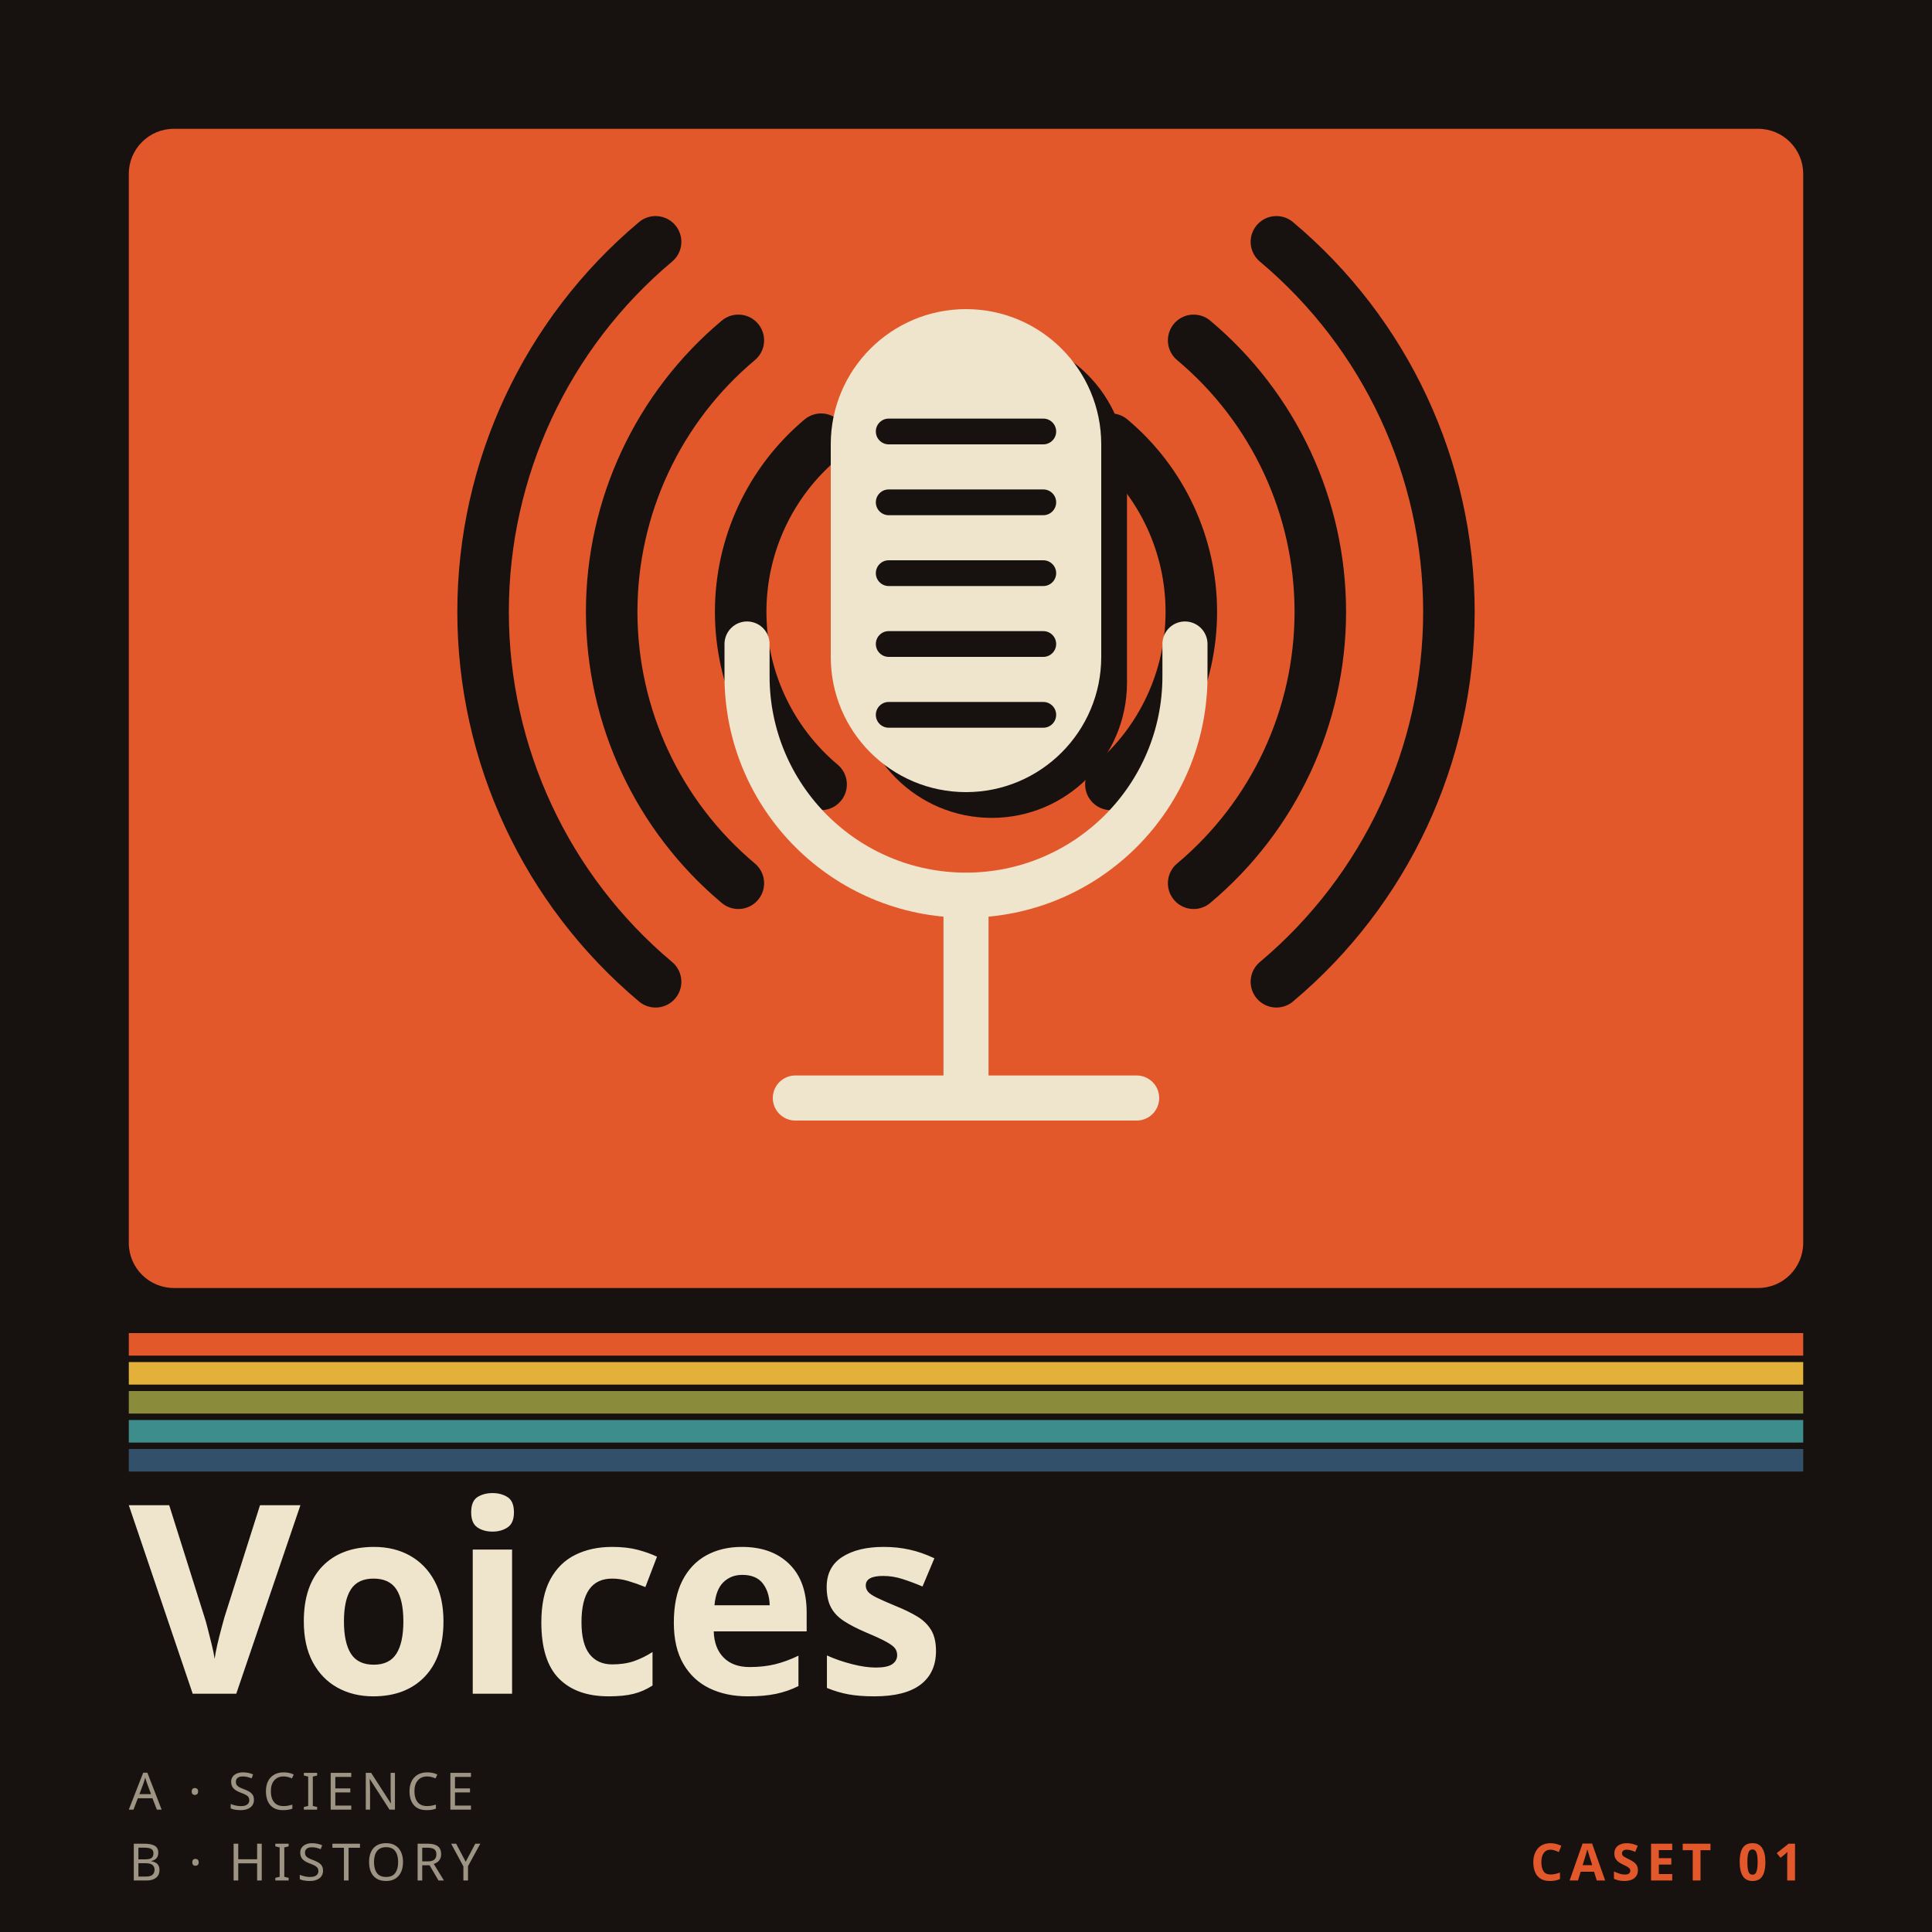
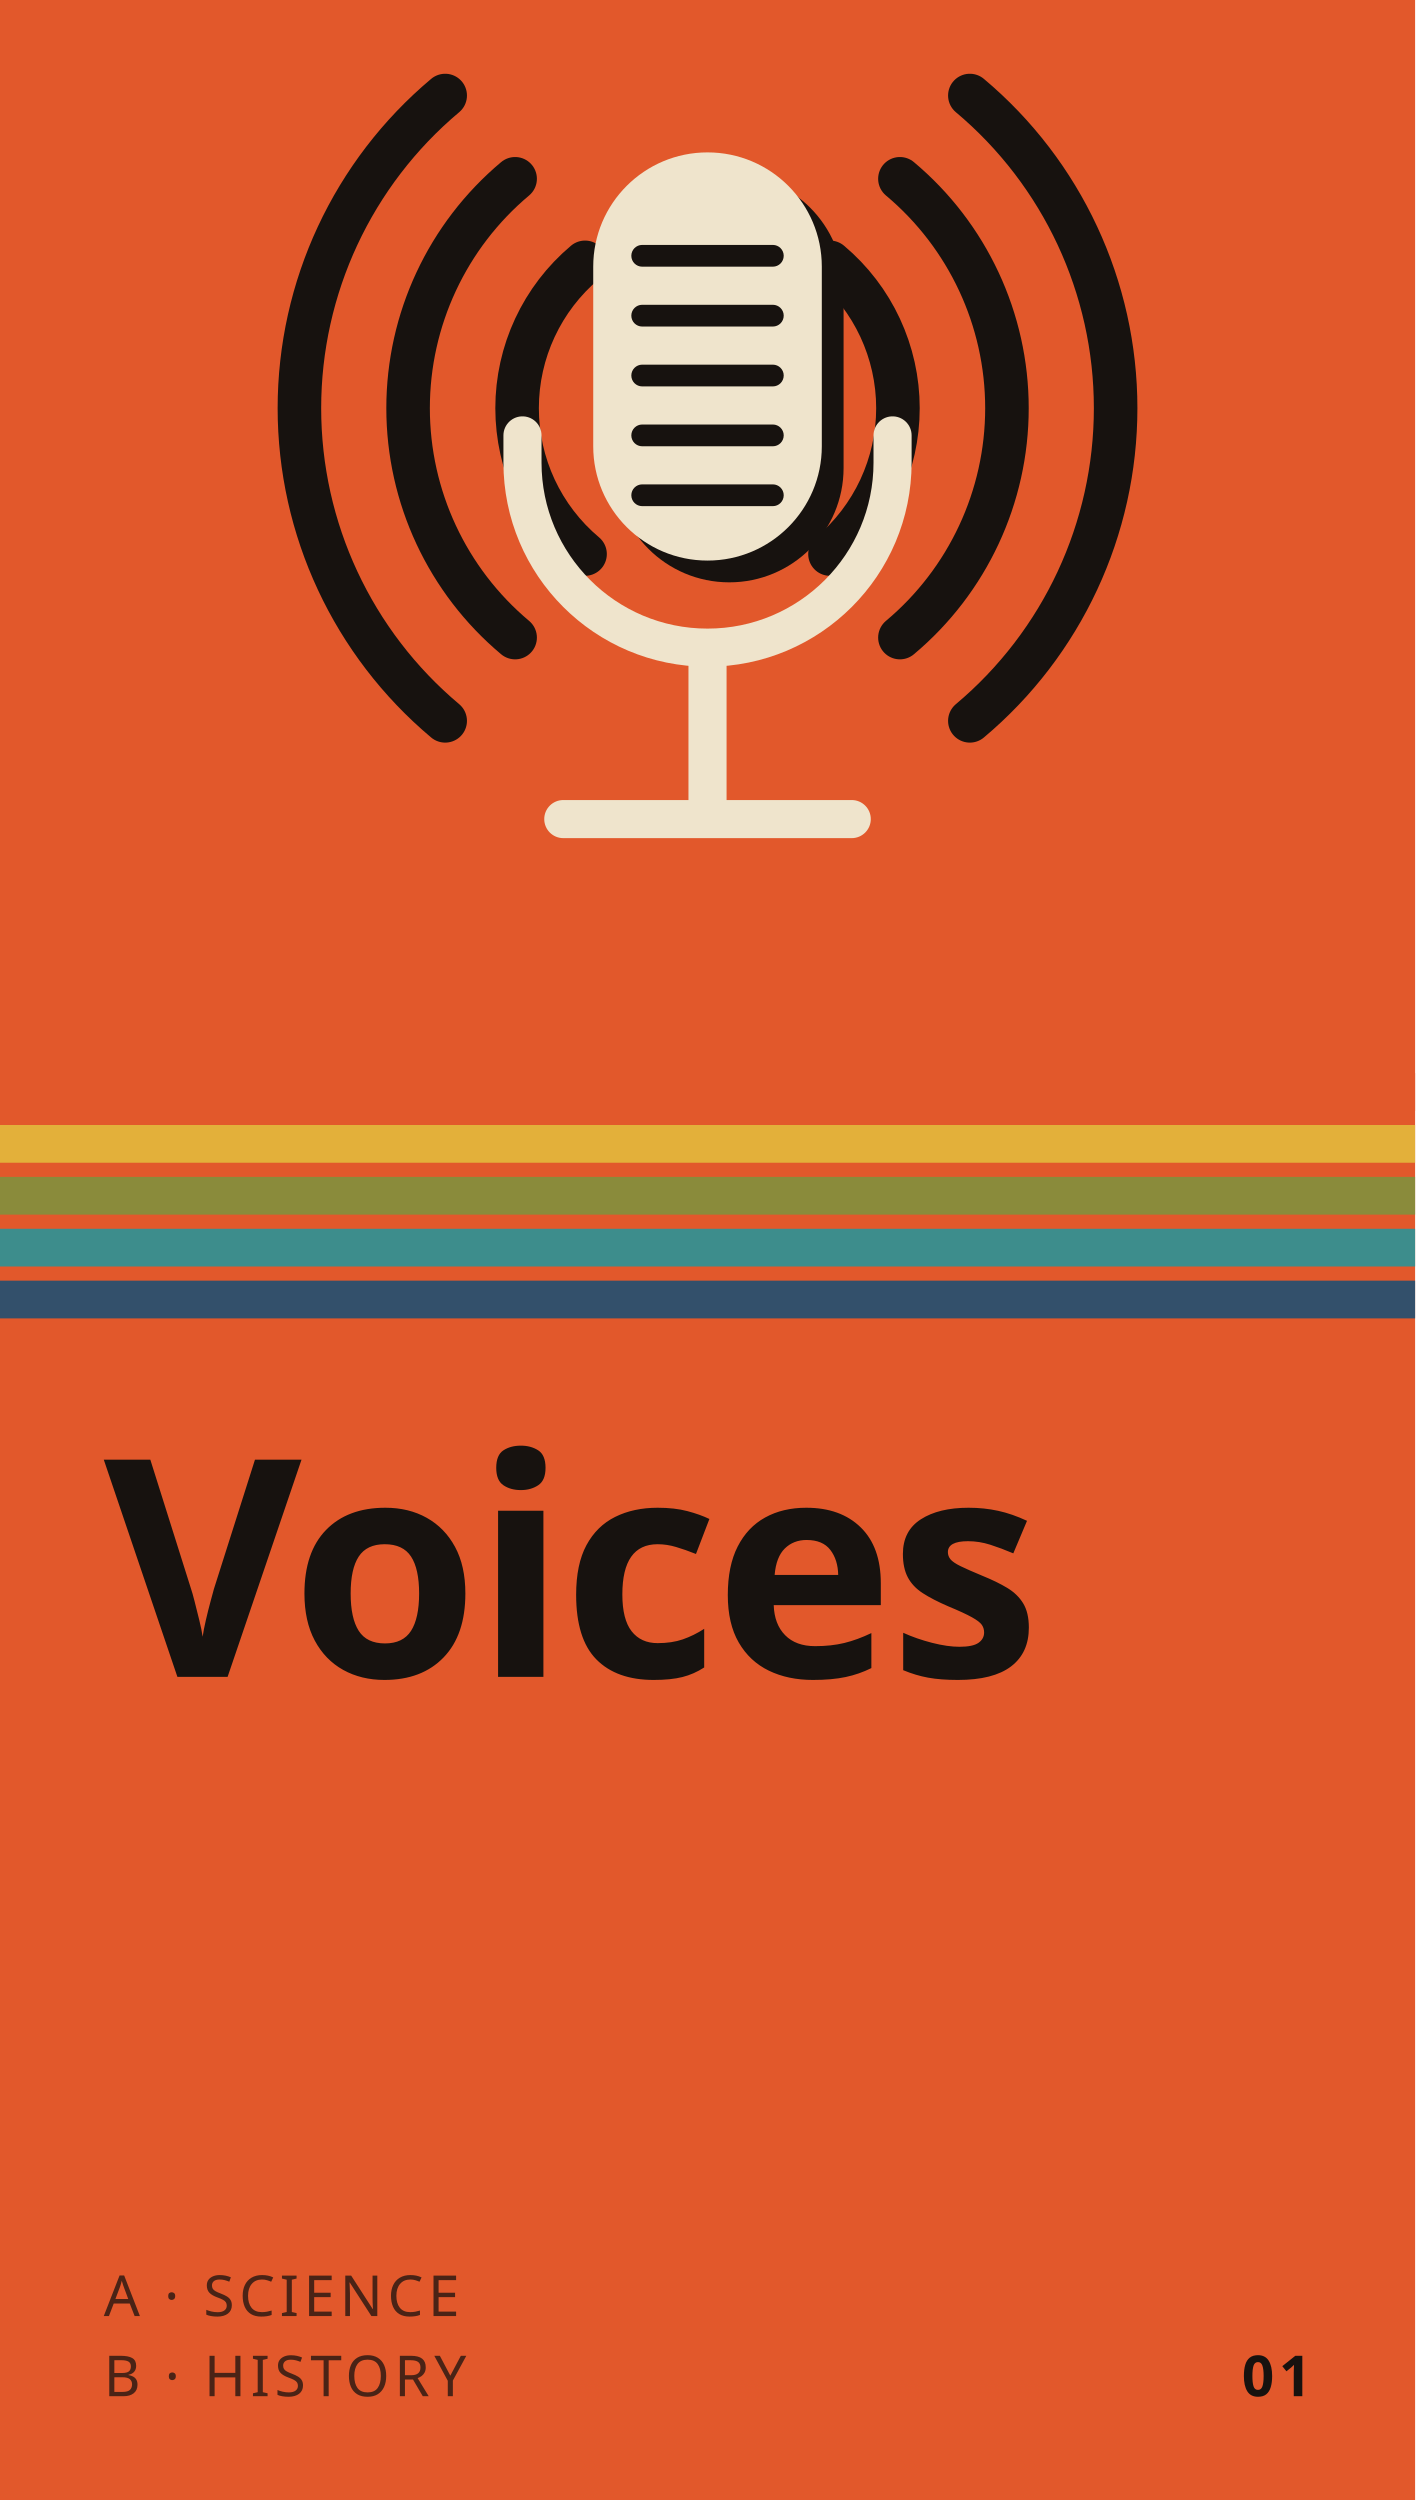
- <svg xmlns="http://www.w3.org/2000/svg" viewBox="0 0 600 600" width="600" height="600">
-   <rect width="600" height="600" fill="#17120f" />
-   <clipPath id="panel">
-     <rect x="40" y="40" width="520" height="360" rx="14" />
+ <svg xmlns="http://www.w3.org/2000/svg" viewBox="0 0 600 1060" width="600" height="1060">
+   <rect width="600" height="1060" fill="#e2582b" />
+   <clipPath id="band">
+     <rect width="600" height="415" />
  </clipPath>
-   <rect x="40" y="40" width="520" height="360" rx="14" fill="#e2582b" />
-   <g clip-path="url(#panel)">
-     <path d="M345.0 136.4A70 70 0 0 1 345.0 243.6" fill="none" stroke="#17120f" stroke-width="16" stroke-linecap="round" />
-     <path d="M255.0 243.6A70 70 0 0 1 255.0 136.4" fill="none" stroke="#17120f" stroke-width="16" stroke-linecap="round" />
-     <path d="M370.7 105.7A110 110 0 0 1 370.7 274.3" fill="none" stroke="#17120f" stroke-width="16" stroke-linecap="round" />
-     <path d="M229.3 274.3A110 110 0 0 1 229.3 105.7" fill="none" stroke="#17120f" stroke-width="16" stroke-linecap="round" />
-     <path d="M396.4 75.1A150 150 0 0 1 396.4 304.9" fill="none" stroke="#17120f" stroke-width="16" stroke-linecap="round" />
-     <path d="M203.6 304.9A150 150 0 0 1 203.6 75.1" fill="none" stroke="#17120f" stroke-width="16" stroke-linecap="round" />
-     <rect x="258" y="96" width="84" height="150" rx="42" fill="#17120f" transform="translate(8 8)" />
-     <rect x="258" y="96" width="84" height="150" rx="42" fill="#efe4cc" />
-     <rect x="272" y="130" width="56" height="8" rx="4" fill="#17120f" />
-     <rect x="272" y="152" width="56" height="8" rx="4" fill="#17120f" />
-     <rect x="272" y="174" width="56" height="8" rx="4" fill="#17120f" />
-     <rect x="272" y="196" width="56" height="8" rx="4" fill="#17120f" />
-     <rect x="272" y="218" width="56" height="8" rx="4" fill="#17120f" />
-     <path d="M232 200v10a68 68 0 0 0 136 0v-10" fill="none" stroke="#efe4cc" stroke-width="14" stroke-linecap="round" />
-     <rect x="293" y="276" width="14" height="60" fill="#efe4cc" />
-     <rect x="240" y="334" width="120" height="14" rx="7" fill="#efe4cc" />
+   <g clip-path="url(#band)">
+     <g transform="scale(1.1538) translate(-40 -40)">
+       <path d="M345.0 136.4A70 70 0 0 1 345.0 243.6" fill="none" stroke="#17120f" stroke-width="16" stroke-linecap="round" />
+       <path d="M255.0 243.6A70 70 0 0 1 255.0 136.4" fill="none" stroke="#17120f" stroke-width="16" stroke-linecap="round" />
+       <path d="M370.7 105.7A110 110 0 0 1 370.7 274.3" fill="none" stroke="#17120f" stroke-width="16" stroke-linecap="round" />
+       <path d="M229.3 274.3A110 110 0 0 1 229.3 105.7" fill="none" stroke="#17120f" stroke-width="16" stroke-linecap="round" />
+       <path d="M396.4 75.1A150 150 0 0 1 396.4 304.9" fill="none" stroke="#17120f" stroke-width="16" stroke-linecap="round" />
+       <path d="M203.6 304.9A150 150 0 0 1 203.6 75.1" fill="none" stroke="#17120f" stroke-width="16" stroke-linecap="round" />
+       <rect x="258" y="96" width="84" height="150" rx="42" fill="#17120f" transform="translate(8 8)" />
+       <rect x="258" y="96" width="84" height="150" rx="42" fill="#efe4cc" />
+       <rect x="272" y="130" width="56" height="8" rx="4" fill="#17120f" />
+       <rect x="272" y="152" width="56" height="8" rx="4" fill="#17120f" />
+       <rect x="272" y="174" width="56" height="8" rx="4" fill="#17120f" />
+       <rect x="272" y="196" width="56" height="8" rx="4" fill="#17120f" />
+       <rect x="272" y="218" width="56" height="8" rx="4" fill="#17120f" />
+       <path d="M232 200v10a68 68 0 0 0 136 0v-10" fill="none" stroke="#efe4cc" stroke-width="14" stroke-linecap="round" />
+       <rect x="293" y="276" width="14" height="60" fill="#efe4cc" />
+       <rect x="240" y="334" width="120" height="14" rx="7" fill="#efe4cc" />
+     </g>
  </g>
  <g>
-     <rect x="40" y="414" width="520" height="7" fill="#e2582b" />
-     <rect x="40" y="423" width="520" height="7" fill="#e3b03a" />
-     <rect x="40" y="432" width="520" height="7" fill="#8a8b3b" />
-     <rect x="40" y="441" width="520" height="7" fill="#3d8d8c" />
-     <rect x="40" y="450" width="520" height="7" fill="#33506b" />
+     <rect x="0" y="455" width="600" height="16" fill="#e2582b" />
+     <rect x="0" y="477" width="600" height="16" fill="#e3b03a" />
+     <rect x="0" y="499" width="600" height="16" fill="#8a8b3b" />
+     <rect x="0" y="521" width="600" height="16" fill="#3d8d8c" />
+     <rect x="0" y="543" width="600" height="16" fill="#33506b" />
  </g>
-   <text x="40" y="526" font-family="Futura, 'Century Gothic', 'Avenir Next', 'Trebuchet MS', sans-serif" font-weight="700" font-size="82" fill="#efe4cc" letter-spacing="-1">Voices</text>
-   <text font-family="Futura, 'Century Gothic', 'Avenir Next', 'Trebuchet MS', sans-serif" font-weight="500" font-size="16" letter-spacing="2" fill="#efe4cc" fill-opacity=".62">
-     <tspan x="40" y="562">A · SCIENCE</tspan>
-     <tspan x="40" y="584">B · HISTORY</tspan>
+   <text font-family="Futura, 'Century Gothic', 'Avenir Next', 'Trebuchet MS', sans-serif" font-weight="700" font-size="129" fill="#17120f" letter-spacing="-2">
+     <tspan x="44" y="711">Voices</tspan>
  </text>
-   <text x="560" y="584" text-anchor="end" font-family="Futura, 'Century Gothic', 'Avenir Next', 'Trebuchet MS', sans-serif" font-weight="700" font-size="16" letter-spacing="2" fill="#e2582b">CASET 01</text>
+   <text font-family="Futura, 'Century Gothic', 'Avenir Next', 'Trebuchet MS', sans-serif" font-weight="500" font-size="24" letter-spacing="2" fill="#17120f" fill-opacity=".75">
+     <tspan x="44" y="982">A · SCIENCE</tspan>
+     <tspan x="44" y="1016">B · HISTORY</tspan>
+   </text>
+   <text x="556" y="1016" text-anchor="end" font-family="Futura, 'Century Gothic', 'Avenir Next', 'Trebuchet MS', sans-serif" font-weight="700" font-size="24" letter-spacing="2" fill="#17120f">01</text>
</svg>
